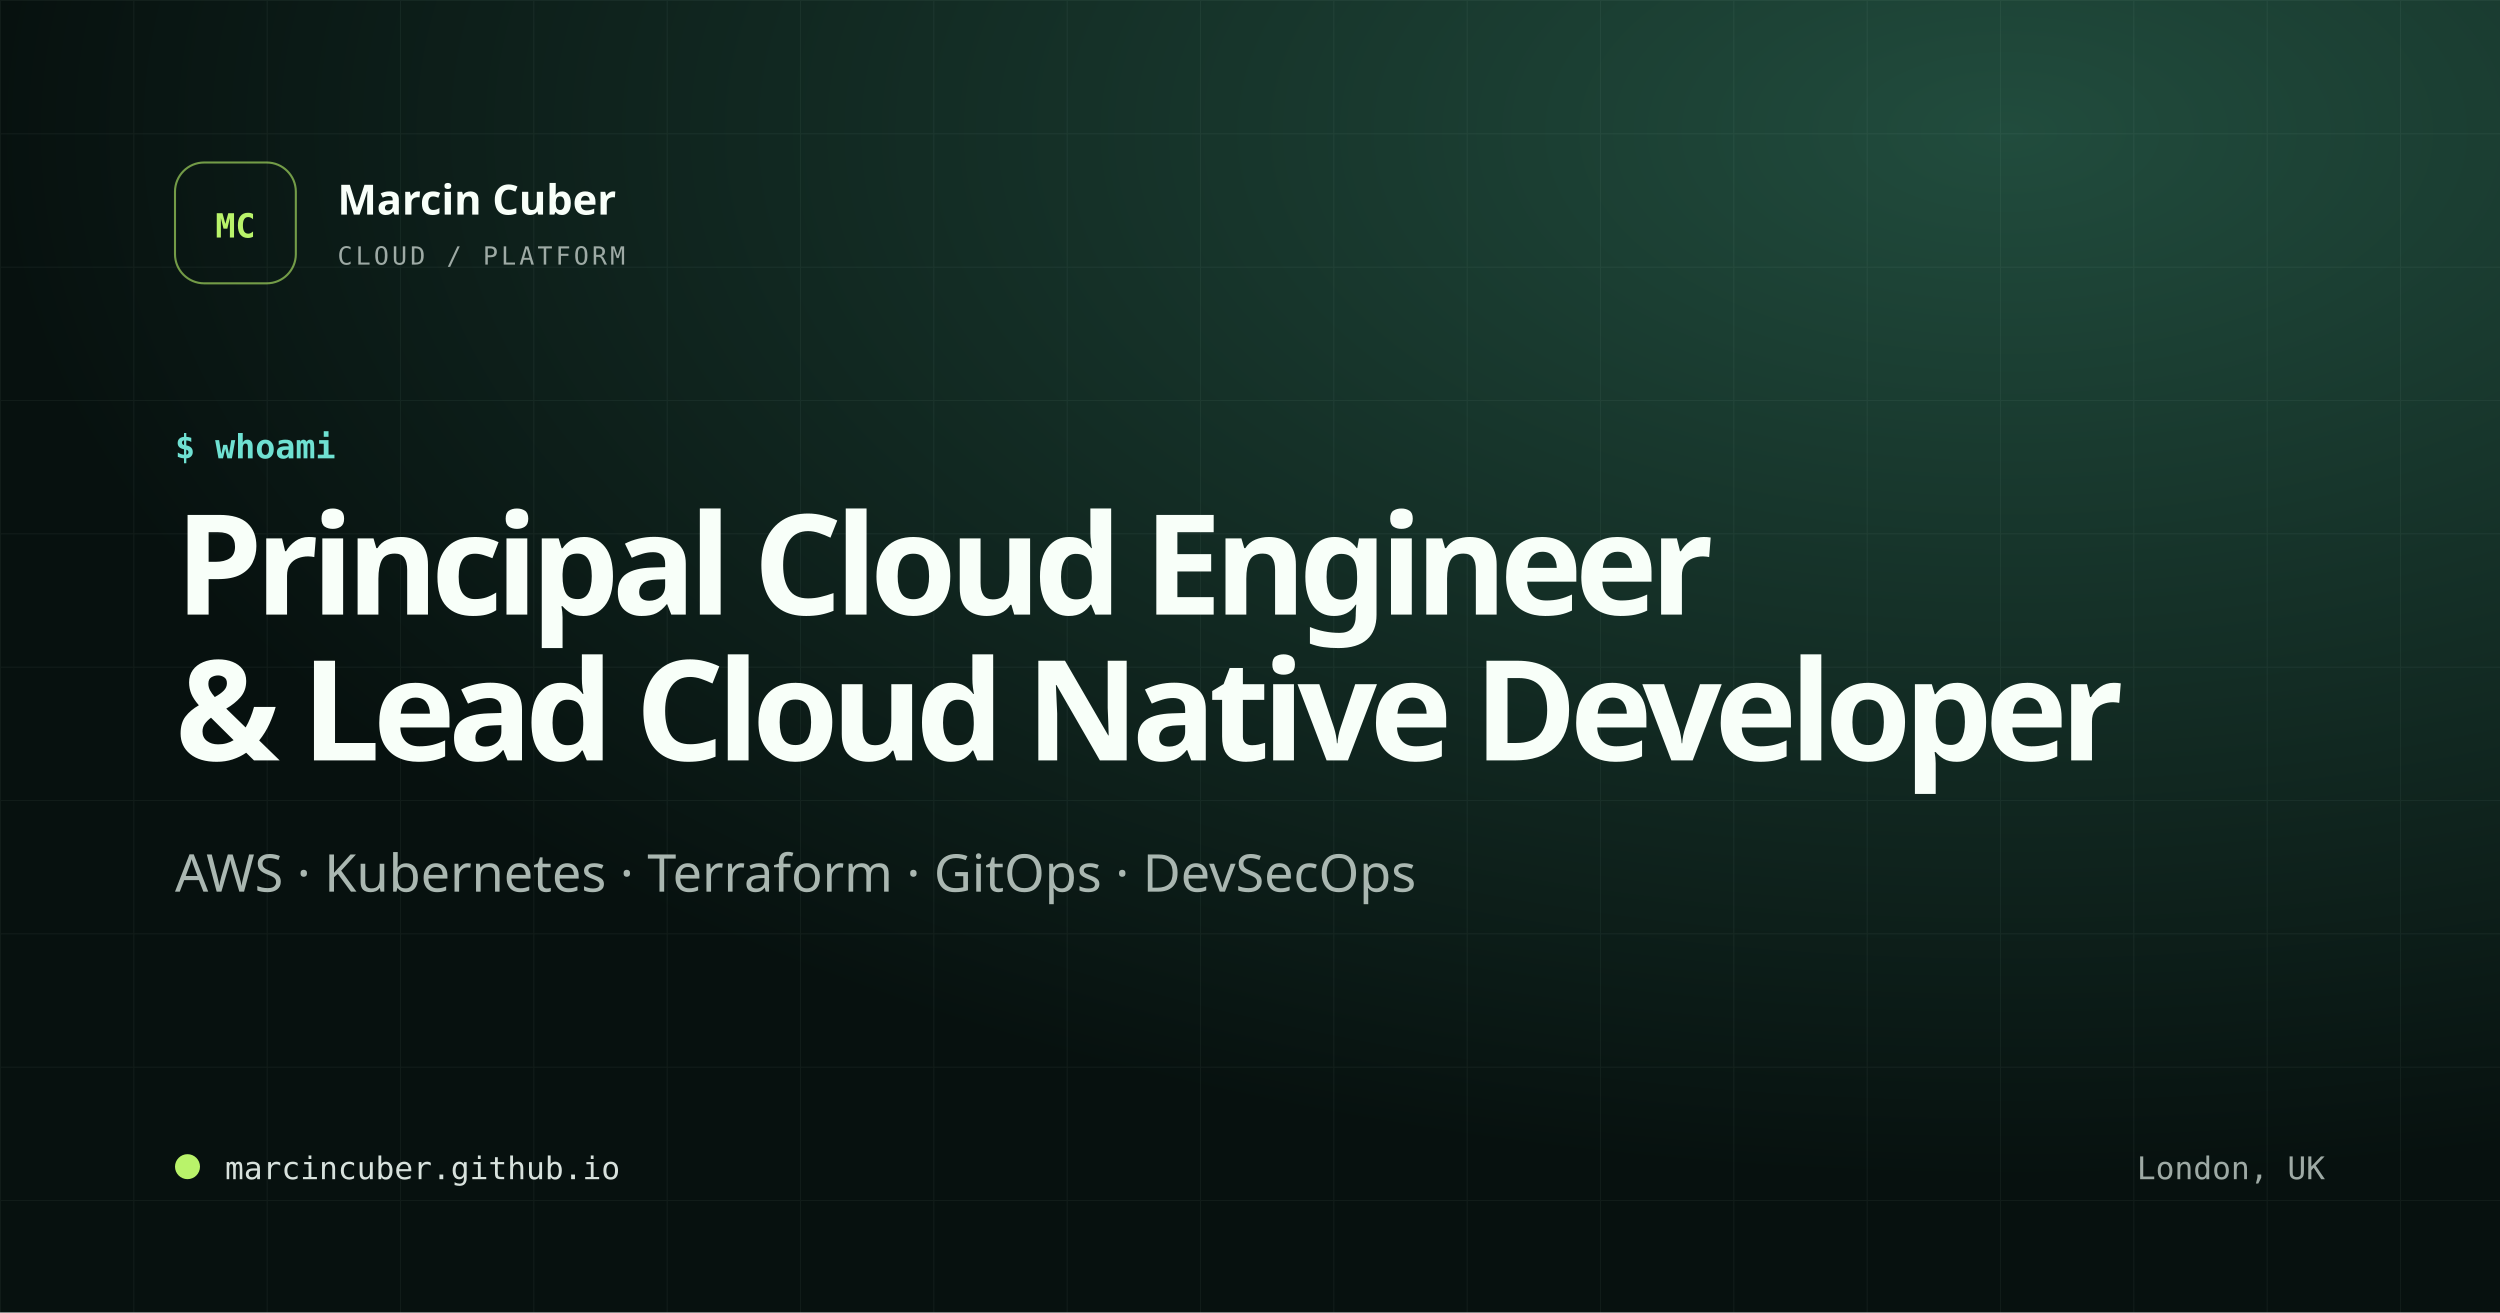
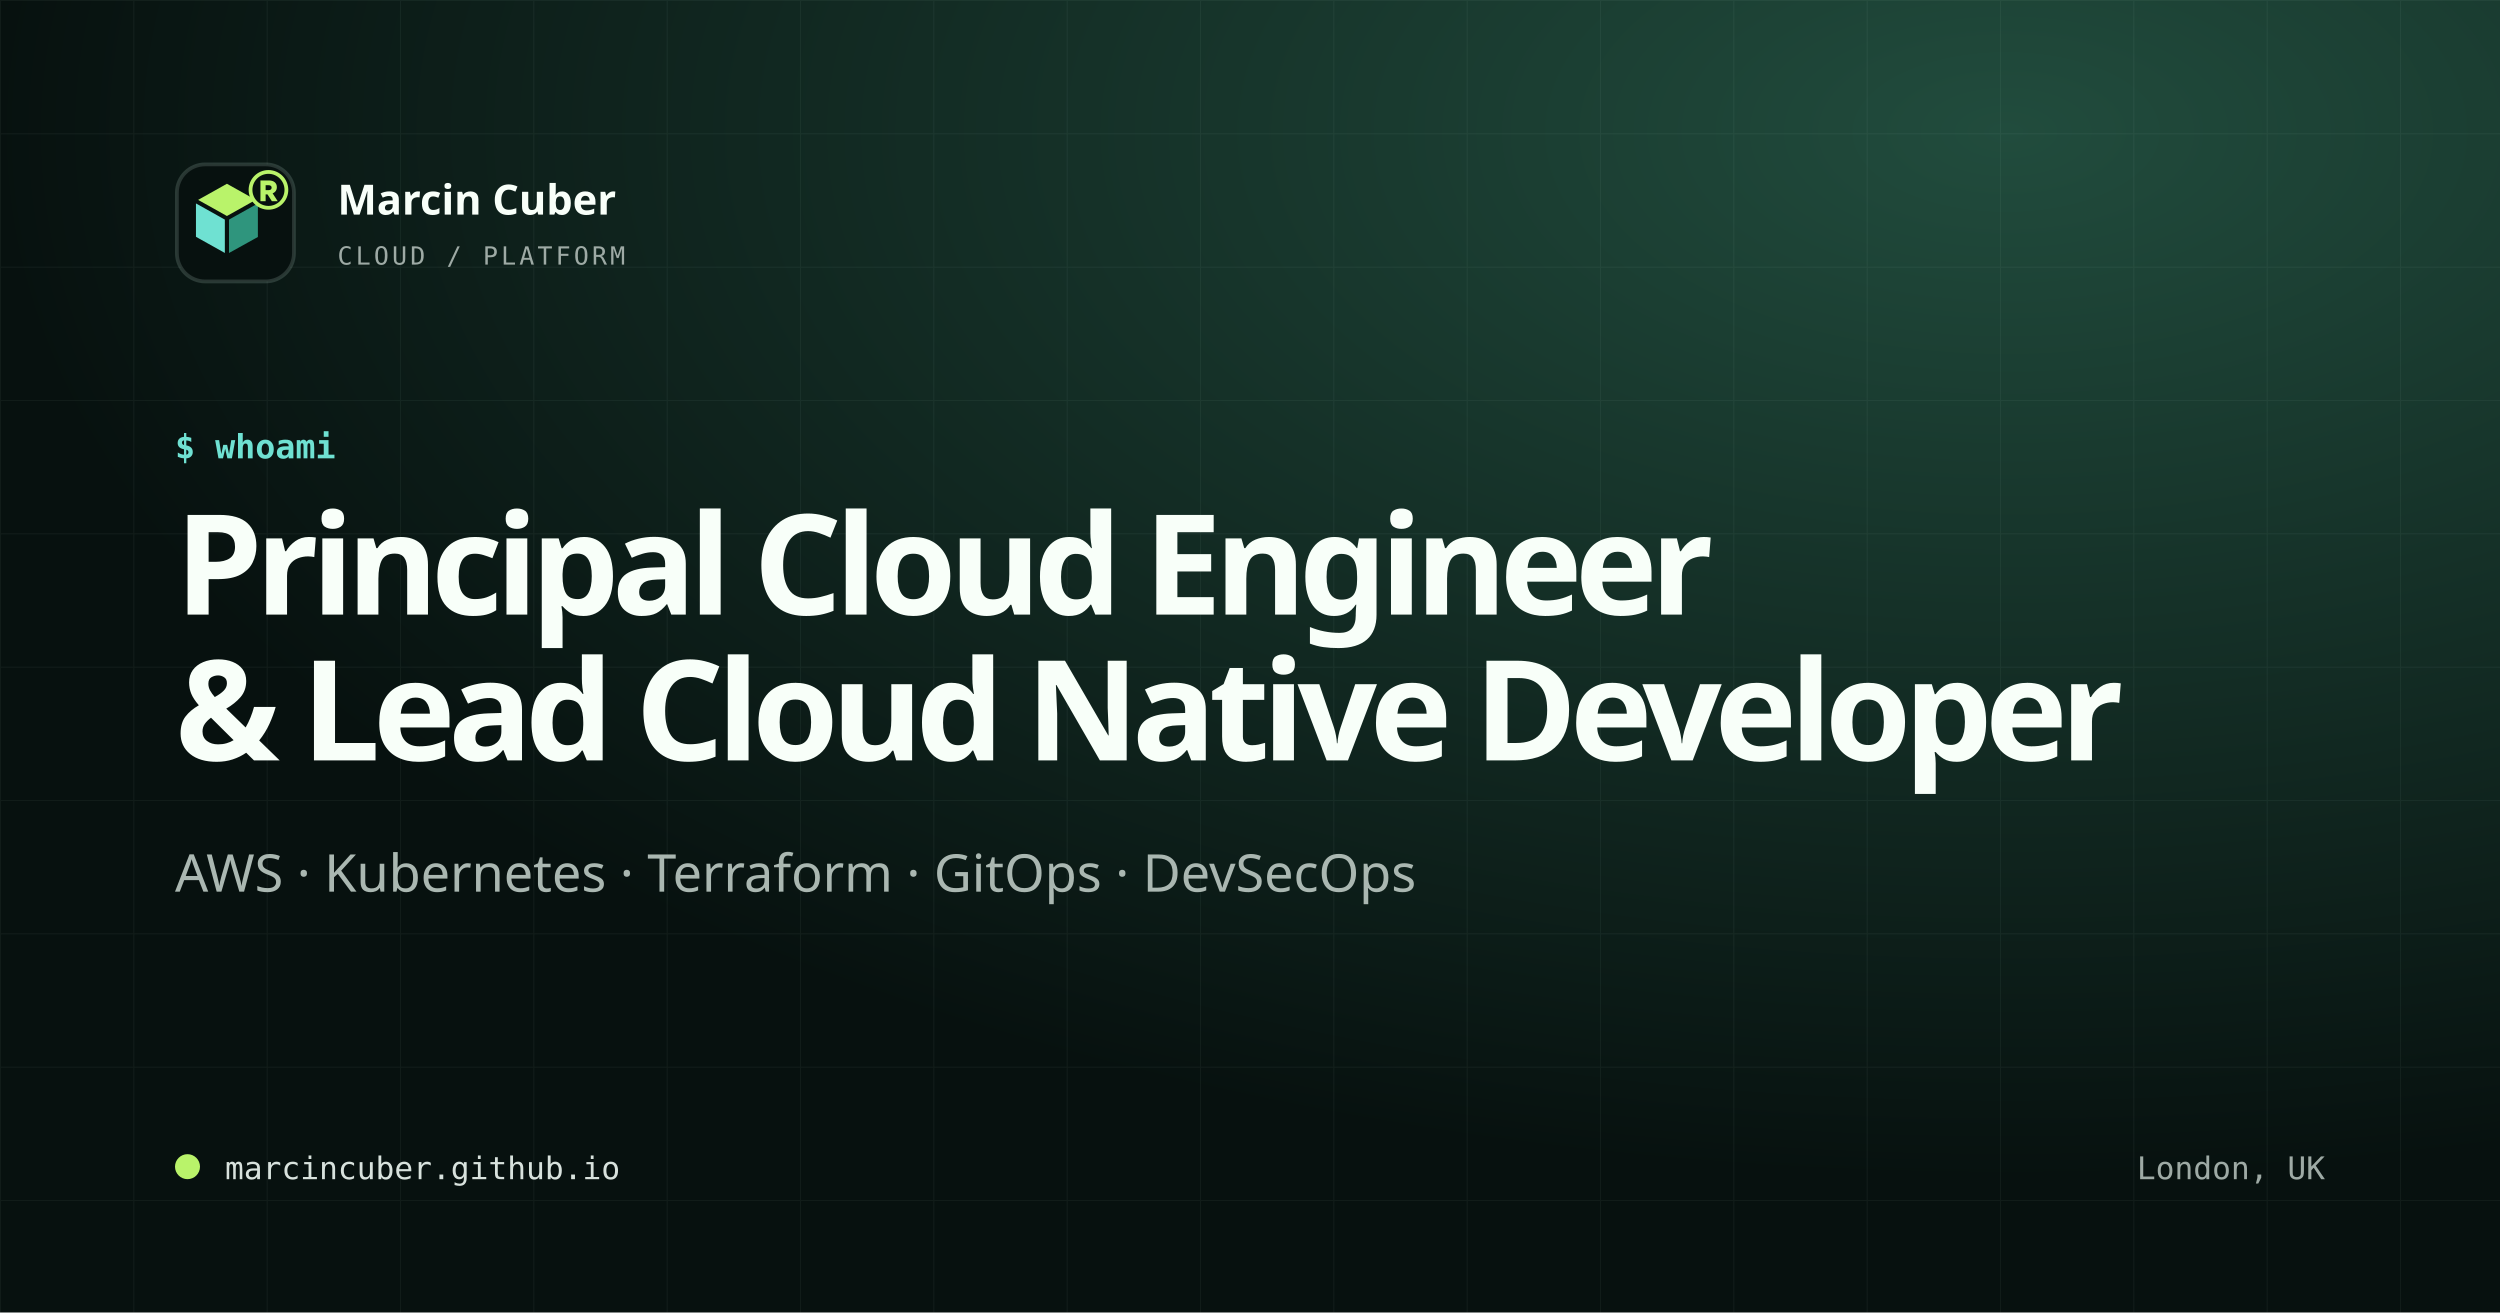
<svg xmlns="http://www.w3.org/2000/svg" width="1200" height="630" viewBox="0 0 1200 630" role="img" aria-labelledby="title desc">
  <defs>
    <radialGradient id="glow" cx="80%" cy="10%" r="80%">
      <stop offset="0" stop-color="#214c3d" />
      <stop offset="1" stop-color="#07110f" />
    </radialGradient>
    <pattern id="grid" width="64" height="64" patternUnits="userSpaceOnUse">
      <path d="M64 0H0V64" fill="none" stroke="#d8f6e8" stroke-opacity=".05" />
    </pattern>
  </defs>
  <rect width="1200" height="630" fill="url(#glow)" />
  <rect width="1200" height="630" fill="url(#grid)" />
  <g transform="translate(84 78)">
-     <rect width="58" height="58" rx="14" fill="none" stroke="#b9f36a" stroke-opacity=".6" />
-     <text x="29" y="36" text-anchor="middle" font-family="ui-monospace, monospace" font-size="16" font-weight="700" fill="#b9f36a">MC</text>
+     <g transform="scale(.90625)" aria-hidden="true">
+       <rect x="1" y="1" width="62" height="62" rx="15" fill="#07110f" stroke="#d8f6e8" stroke-opacity=".16" stroke-width="2" />
+       <path d="m27.5 10 17.5 9.8-17.5 9.8L10 19.8 27.5 10Z" fill="#b9f36a" />
+       <path d="m10 19.8 17.5 9.8v20.2L10 40V19.8Z" fill="#6fe1d2" />
+       <path d="m27.5 29.6 17.5-9.8V40l-17.5 9.8V29.6Z" fill="#2f957d" />
+       <path d="m27.5 10 17.5 9.8v20.3l-17.5 9.7L10 40V19.8L27.5 10Zm0 19.6L10 19.8m17.5 9.8L45 19.8m-17.5 9.8v20.2" fill="none" stroke="#07110f" stroke-linecap="round" stroke-linejoin="round" stroke-width="2.2" />
+       <circle cx="49.5" cy="14.5" r="9.5" fill="#07110f" stroke="#b9f36a" stroke-width="2" />
+       <path d="M45.25 20.5v-11h4.5c2.6 0 4.2 1.35 4.2 3.55 0 1.55-.82 2.75-2.25 3.28l2.7 4.17h-3.1L49 16.9h-1v3.6h-2.75ZM48 14.65h1.5c1.1 0 1.68-.46 1.68-1.32 0-.85-.58-1.3-1.68-1.3H48v2.62Z" fill="#b9f36a" />
+     </g>
    <text x="78" y="25" font-family="ui-sans-serif, sans-serif" font-size="20" font-weight="700" fill="#f8fff9">Marcin Cuber</text>
    <text x="78" y="49" font-family="ui-monospace, monospace" font-size="12" letter-spacing="1.5" fill="#9eaaa5">CLOUD / PLATFORM</text>
  </g>
  <g transform="translate(84 220)">
    <text font-family="ui-monospace, monospace" font-size="16" font-weight="700" fill="#6fe1d2">$ whoami</text>
    <text y="75" font-family="ui-sans-serif, sans-serif" font-size="67" font-weight="700" letter-spacing="-3.5" fill="#f8fff9">Principal Cloud Engineer</text>
    <text y="145" font-family="ui-sans-serif, sans-serif" font-size="67" font-weight="700" letter-spacing="-3.5" fill="#f8fff9">&amp; Lead Cloud Native Developer</text>
    <text y="208" font-family="ui-sans-serif, sans-serif" font-size="25" fill="#aab7b1">AWS · Kubernetes · Terraform · GitOps · DevSecOps</text>
  </g>
  <g transform="translate(84 566)">
    <circle cx="6" cy="-6" r="6" fill="#b9f36a" />
    <text x="24" font-family="ui-monospace, monospace" font-size="15" fill="#d8e2dd">marcincuber.github.io</text>
    <text x="1032" text-anchor="end" font-family="ui-monospace, monospace" font-size="15" fill="#9eaaa5">London, UK</text>
  </g>
</svg>
